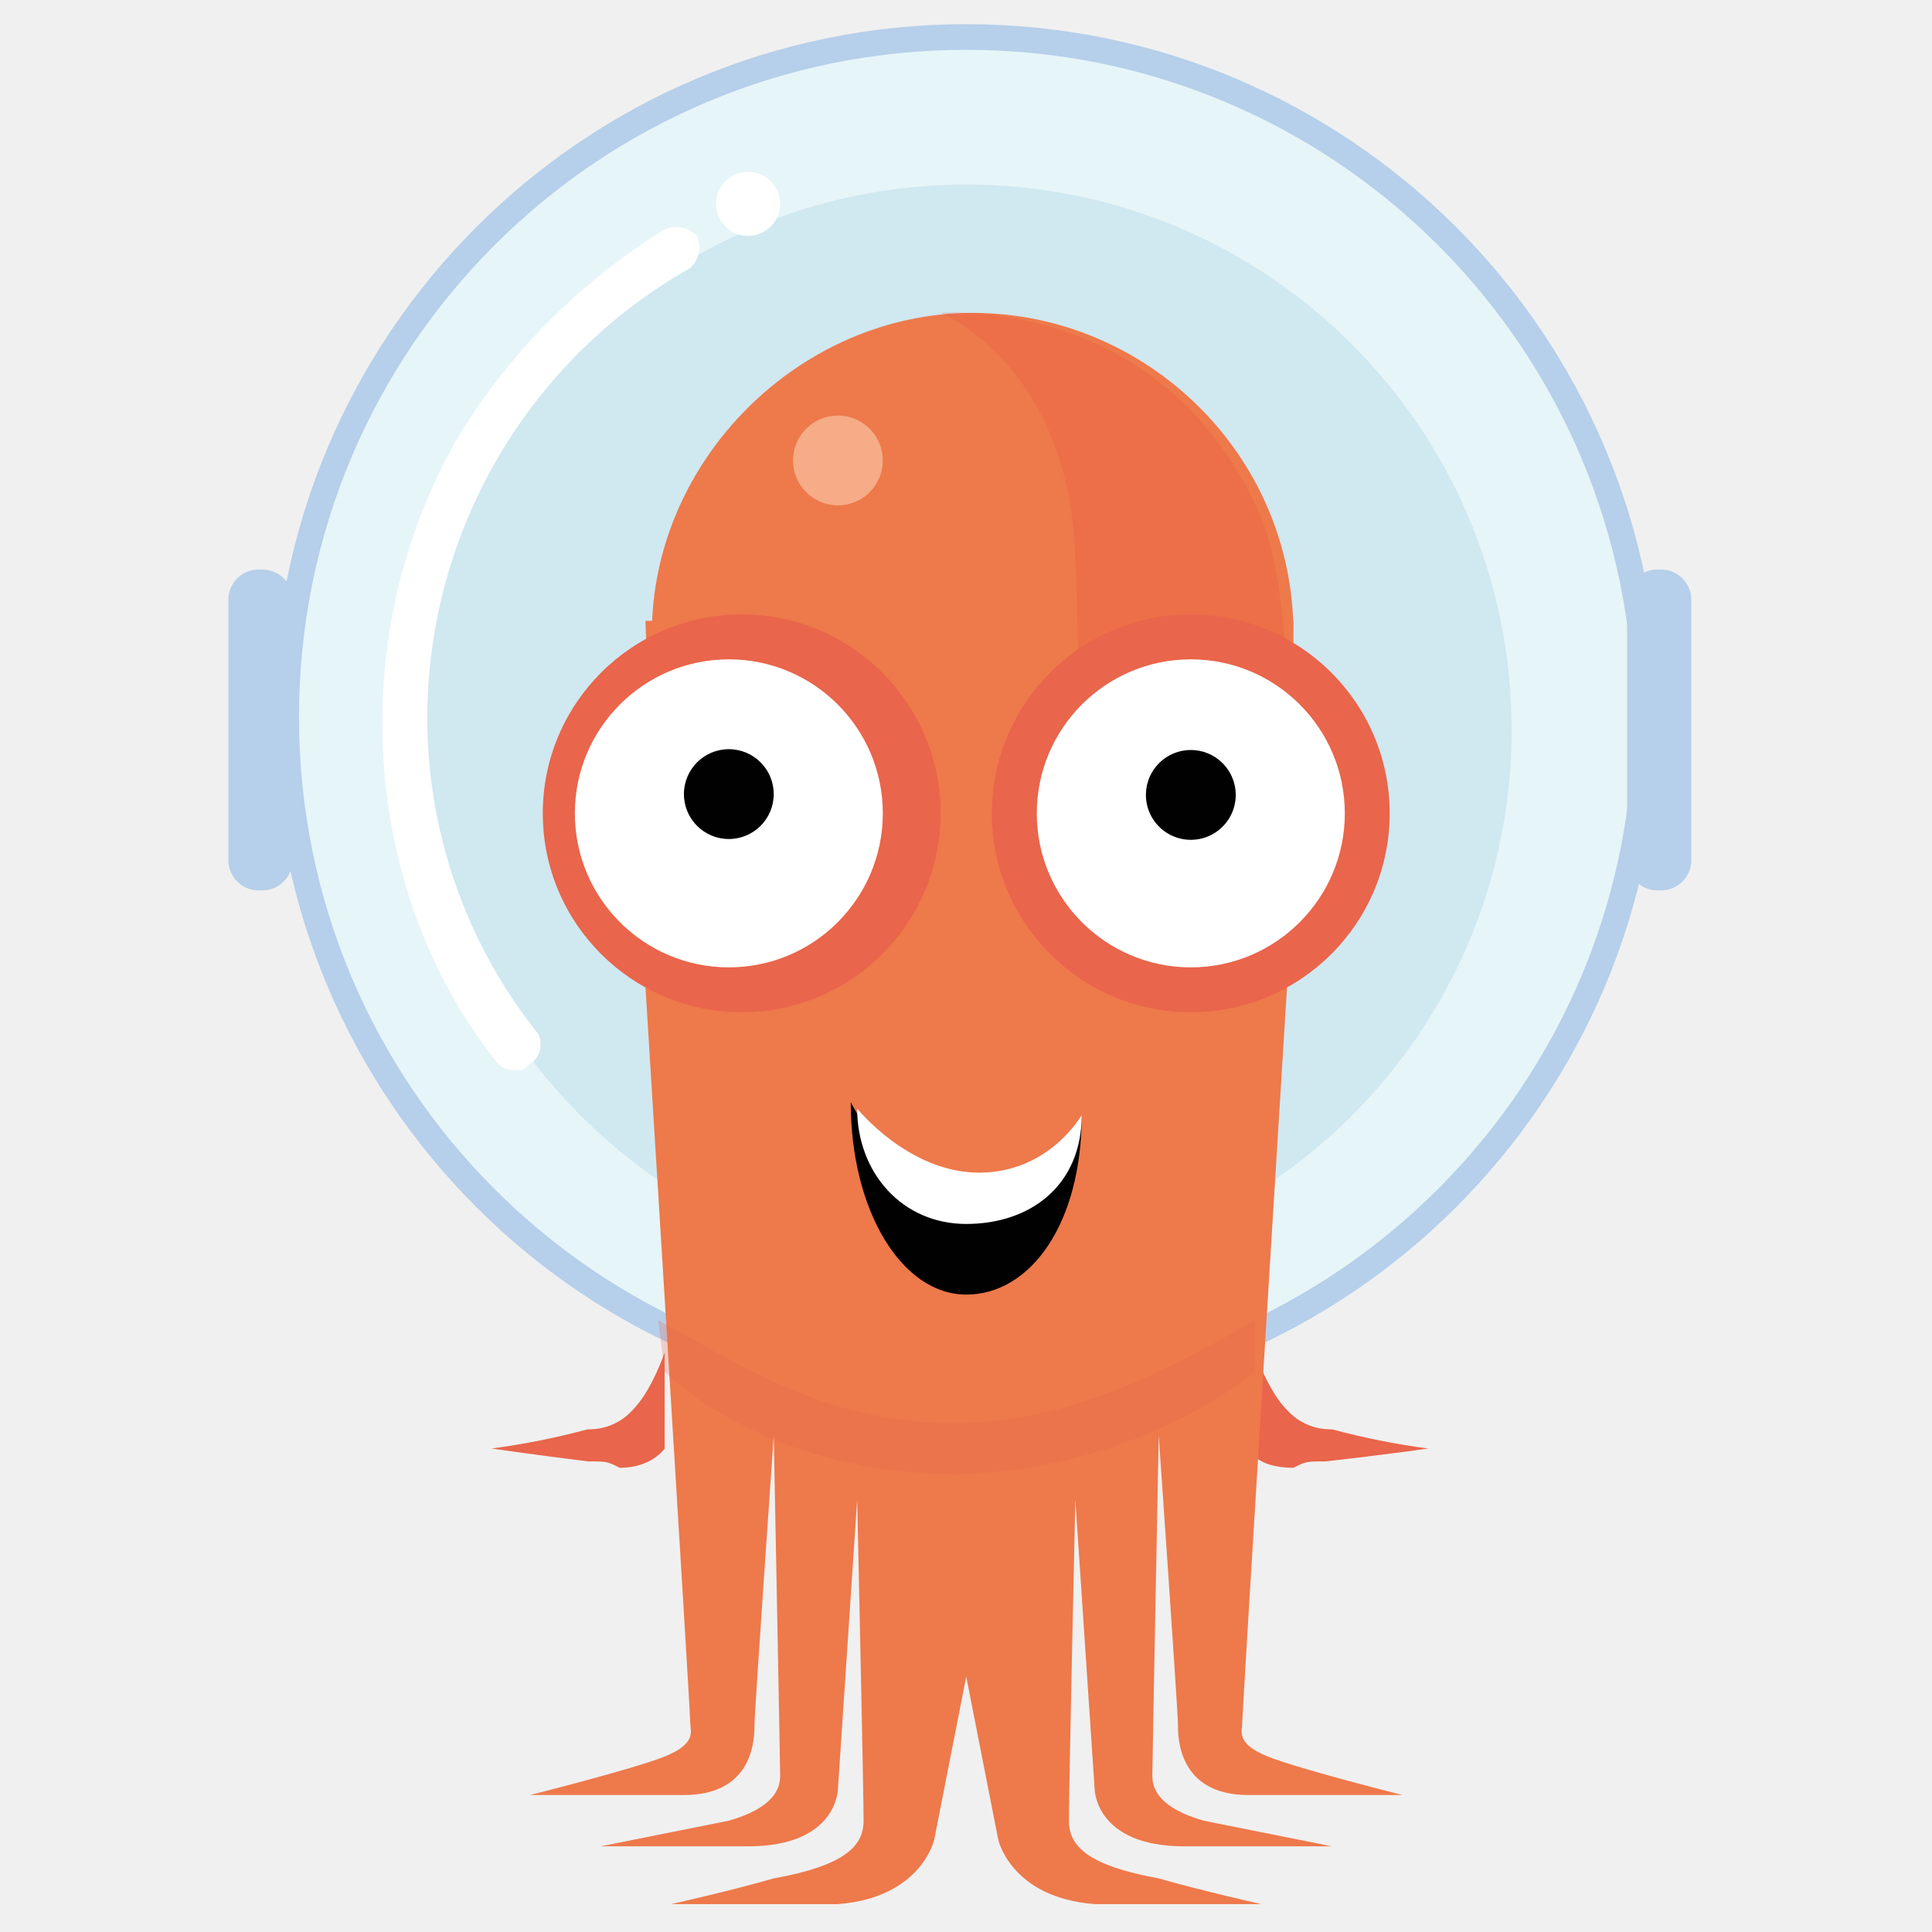
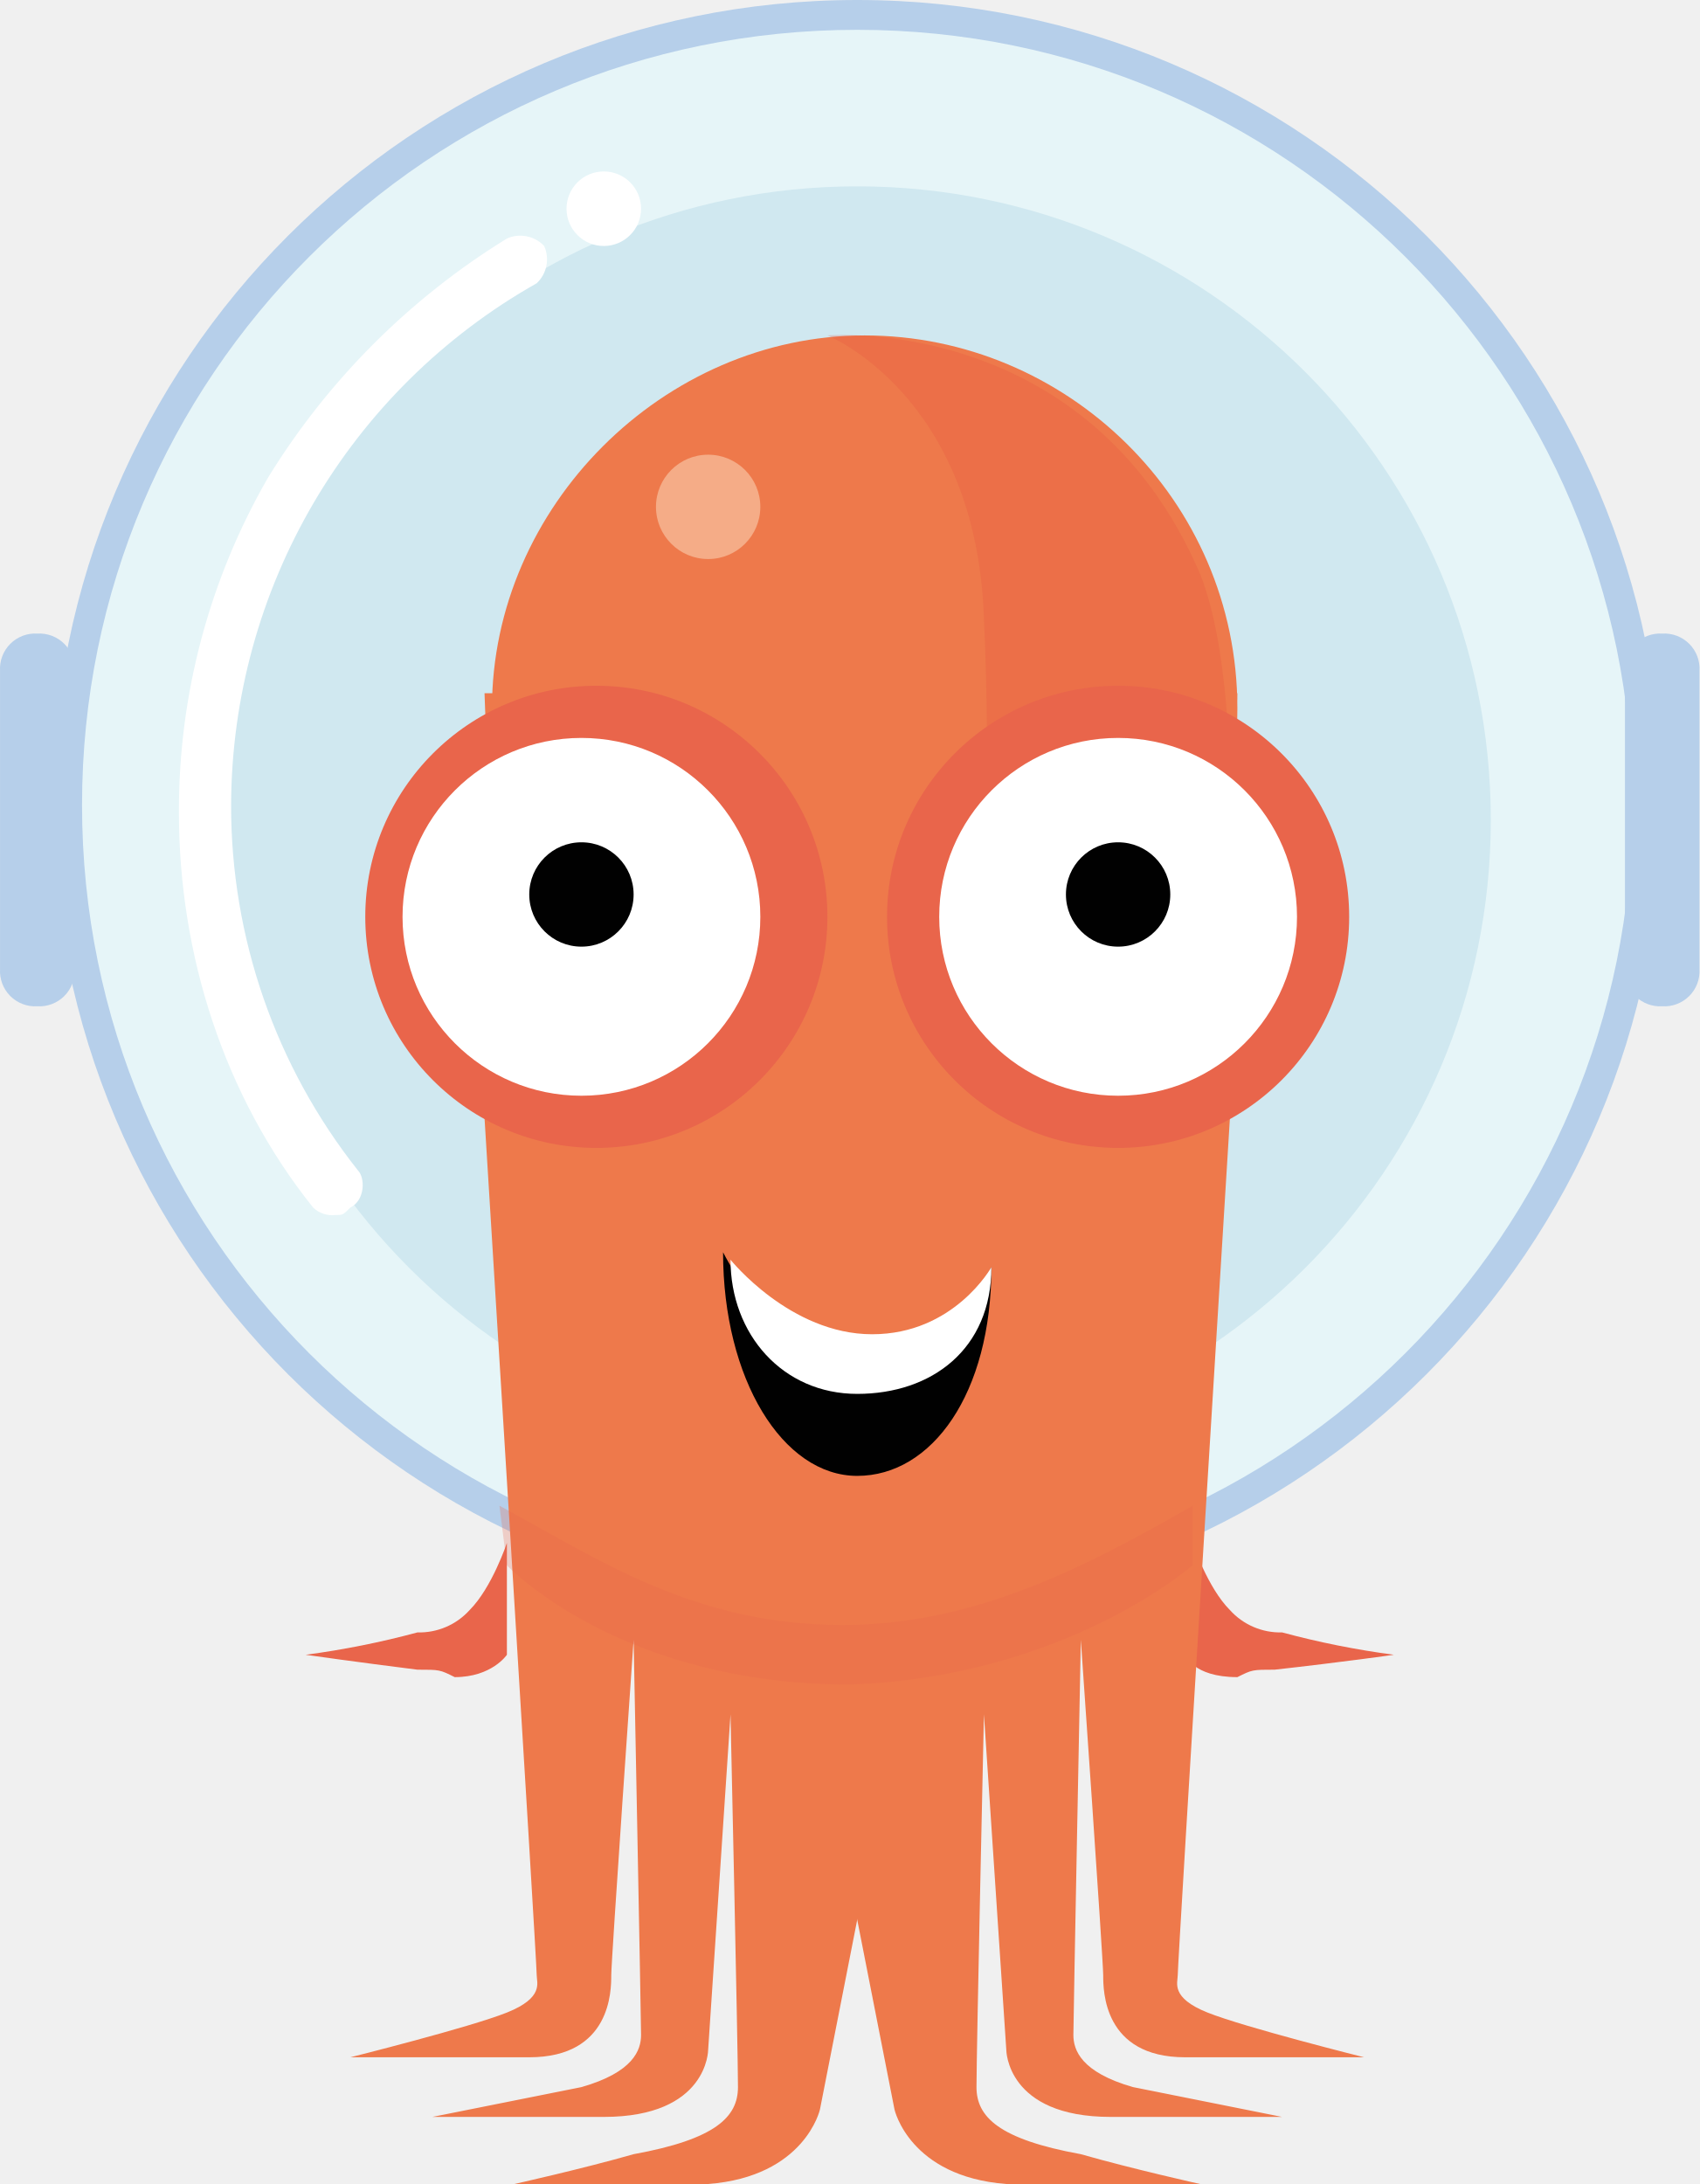
- <svg xmlns="http://www.w3.org/2000/svg" xmlns:xlink="http://www.w3.org/1999/xlink" viewBox="0 0 128 128">
+ <svg xmlns="http://www.w3.org/2000/svg" id="Layer_1" data-name="Layer 1" viewBox="42.55 4.5 272.61 350.3">
  <defs>
-     <clipPath id="argocd-original-e">
-       <path d="M42 41h44v51H42zm0 0" />
+     <clipPath id="clip-path">
+       <path d="m241.019 115.687-7.173 163.792H126.245l-5.978-163.792" style="fill:none" />
    </clipPath>
-     <clipPath id="argocd-original-d">
-       <path d="M0 0h128v128H0z" />
-     </clipPath>
-     <clipPath id="argocd-original-c">
-       <path d="M0 0h128v128H0z" />
-     </clipPath>
-     <clipPath id="argocd-original-f">
-       <path d="M85.695 41.133l-2.55 58.238H44.887l-2.125-58.238" />
-     </clipPath>
-     <clipPath id="argocd-original-b">
-       <path d="M0 0h128v128H0z" />
-     </clipPath>
-     <mask id="argocd-original-l">
-       <g filter="url(#argocd-original-a)">
-         <path d="M0 0h128v128H0z" fill-opacity=".251" />
-       </g>
-     </mask>
-     <mask id="argocd-original-h">
-       <g filter="url(#argocd-original-a)">
-         <path d="M0 0h128v128H0z" fill-opacity=".22" />
-       </g>
-     </mask>
-     <mask id="argocd-original-j">
-       <g filter="url(#argocd-original-a)">
-         <path d="M0 0h128v128H0z" fill-opacity=".502" />
-       </g>
-     </mask>
-     <g id="argocd-original-i" clip-path="url(#argocd-original-b)">
-       <path d="M58.488 30.508a2.974 2.974 0 11-5.948-.003 2.974 2.974 0 015.948.003zm0 0" fill="#fbdfc3" />
-     </g>
-     <g id="argocd-original-g" clip-path="url(#argocd-original-c)">
-       <path d="M84.422 65.363s2.55-22.531-.852-31.031C77.195 19.453 62.316 20.73 62.316 20.73s8.5 3.399 8.926 16.153c.426 8.926 0 22.105 0 22.105zm0 0" fill="#e34e3b" />
-     </g>
-     <g id="argocd-original-k" clip-path="url(#argocd-original-d)">
-       <path d="M83.145 90.867V87.47c-5.95 3.398-12.329 6.8-19.977 6.8-8.504 0-14.031-3.824-19.555-6.8l.422 3.398s6.38 6.805 19.555 6.805c12.328-.426 19.555-6.805 19.555-6.805zm0 0" fill="#e9654b" />
-     </g>
-     <filter id="argocd-original-a" filterUnits="objectBoundingBox" x="0%" y="0%" width="100%" height="100%">
-       <feColorMatrix in="SourceGraphic" values="0 0 0 0 1 0 0 0 0 1 0 0 0 0 1 0 0 0 1 0" />
-     </filter>
+     <style>.cls-2{fill:#e9654b}.cls-3{fill:#b6cfea}.cls-6{fill:#ee794b}.cls-12{fill:#010101}.cls-13{fill:#fff}</style>
  </defs>
-   <path d="M44.035 89.594s-.847 2.55-2.125 3.824a3.844 3.844 0 01-2.972 1.277 49.946 49.946 0 01-6.38 1.274s2.977.426 6.38.851c1.273 0 1.273 0 2.124.426 2.126 0 2.973-1.277 2.973-1.277zm39.11 0s.851 2.55 2.125 3.824a3.858 3.858 0 002.976 1.277 49.8 49.8 0 006.375 1.274s-2.973.426-6.8.851c-1.274 0-1.274 0-2.126.426-2.55 0-2.976-1.277-2.976-1.277zm0 0" fill="#e9654b" />
-   <path d="M109.926 47.508c0 25.355-20.555 45.91-45.91 45.91-25.356 0-45.91-20.555-45.91-45.91 0-25.352 20.554-45.906 45.91-45.906 25.355 0 45.91 20.554 45.91 45.906zm0 0" fill="#b6cfea" />
-   <path d="M108.227 47.508c0 24.418-19.793 44.21-44.211 44.21-24.414 0-44.207-19.792-44.207-44.21C19.809 23.094 39.602 3.3 64.016 3.3c24.418 0 44.21 19.793 44.21 44.207zm0 0" fill="#e6f5f8" />
-   <path d="M100.148 48.36c0 19.956-16.175 36.132-36.132 36.132-19.954 0-36.133-16.176-36.133-36.133 0-19.953 16.18-36.132 36.133-36.132 19.957 0 36.132 16.18 36.132 36.132zm0 0" fill="#d0e8f0" />
-   <path d="M42.762 65.363s2.976 48.035 2.976 48.887c0 .422.426 1.273-1.703 2.125-2.125.848-8.926 2.55-8.926 2.55h10.203c4.676 0 4.676-3.827 4.676-4.675 0-.852 1.274-19.129 1.274-19.129s.425 21.68.425 22.527c0 .852-.425 2.125-3.398 2.977-2.125.426-8.504 1.7-8.504 1.7h9.778c5.953 0 5.953-3.825 5.953-3.825l1.273-19.129s.426 19.129.426 21.254c0 1.7-1.274 2.977-5.953 3.824-2.973.852-6.801 1.703-6.801 1.703h11.055c5.523-.425 6.375-4.254 6.375-4.254l9.351-47.609zm0 0" fill="#ee794b" />
-   <path d="M85.27 65.363s-2.973 48.035-2.973 48.887c0 .422-.426 1.273 1.7 2.125 2.124.848 8.925 2.55 8.925 2.55H82.719c-4.676 0-4.676-3.827-4.676-4.675 0-.852-1.273-19.129-1.273-19.129s-.426 21.68-.426 22.527c0 .852.426 2.125 3.402 2.977l8.5 1.7H78.47c-5.95 0-5.95-3.825-5.95-3.825l-1.277-19.129s-.426 19.129-.426 21.254c0 1.7 1.278 2.977 5.954 3.824 2.976.852 6.8 1.703 6.8 1.703H72.52c-5.528-.425-6.38-4.254-6.38-4.254L56.79 74.29zm.425-23.379c0 11.903-9.777 21.254-21.254 21.254-11.476 0-21.254-9.777-21.254-21.254 0-11.476 9.778-21.254 21.254-21.254 11.477 0 21.254 9.352 21.254 21.254zm0 0" fill="#ee794b" />
-   <g clip-path="url(#argocd-original-e)">
-     <g clip-path="url(#argocd-original-f)">
-       <path d="M102.273 53.46c0 20.895-16.937 37.833-37.832 37.833-20.894 0-37.832-16.938-37.832-37.832 0-20.895 16.938-37.832 37.832-37.832 20.895 0 37.832 16.937 37.832 37.832zm0 0" fill="#ee794b" />
+   <path d="M123.854 251.982s-2.391 7.173-5.978 10.76a10.85 10.85 0 0 1-8.369 3.586 139 139 0 0 1-17.933 3.587s8.369 1.196 17.933 2.391c3.587 0 3.587 0 5.978 1.196 5.978 0 8.37-3.587 8.37-3.587Zm109.992 0s2.391 7.173 5.978 10.76a10.85 10.85 0 0 0 8.369 3.586 139 139 0 0 0 17.933 3.587s-8.369 1.196-19.129 2.391c-3.587 0-3.587 0-5.978 1.196-7.173 0-8.369-3.587-8.369-3.587Z" class="cls-2" />
+   <circle cx="180.046" cy="133.621" r="129.121" class="cls-3" />
+   <circle cx="180.046" cy="133.621" r="124.339" style="fill:#e6f5f8" />
+   <circle cx="180.046" cy="136.012" r="101.623" style="fill:#d0e8f0" />
+   <g id="Body">
+     <path d="M120.267 183.834s8.37 135.1 8.37 137.49c0 1.196 1.195 3.587-4.783 5.978s-25.107 7.173-25.107 7.173h28.694c13.151 0 13.151-10.76 13.151-13.15s3.587-53.801 3.587-53.801 1.195 60.974 1.195 63.365-1.195 5.978-9.564 8.369l-23.912 4.782h27.498c16.738 0 16.738-10.76 16.738-10.76l3.587-53.8s1.196 53.8 1.196 59.778c0 4.782-3.587 8.369-16.738 10.76-8.37 2.39-19.13 4.782-19.13 4.782h31.085c15.543-1.195 17.934-11.956 17.934-11.956l26.302-133.903Z" class="cls-6" />
+     <path d="M239.824 183.834s-8.37 135.1-8.37 137.49c0 1.196-1.195 3.587 4.783 5.978s25.107 7.173 25.107 7.173H232.65c-13.15 0-13.15-10.76-13.15-13.15s-3.588-53.801-3.588-53.801-1.195 60.974-1.195 63.365 1.195 5.978 9.564 8.369l23.912 4.782h-27.498c-16.738 0-16.738-10.76-16.738-10.76l-3.587-53.8s-1.195 53.8-1.195 59.778c0 4.782 3.586 8.369 16.737 10.76 8.37 2.39 19.13 4.782 19.13 4.782h-31.085c-15.543-1.195-17.934-11.956-17.934-11.956l-26.302-133.903Zm1.196-65.755c0 33.475-27.499 59.778-59.779 59.778s-59.778-27.498-59.778-59.778S148.961 58.3 181.241 58.3s59.778 26.303 59.778 59.779" class="cls-6" />
+     <circle cx="181.241" cy="150.359" r="106.405" class="cls-6" style="clip-path:url(#clip-path)" />
+     <g style="opacity:.22">
+       <path d="M237.433 183.834s7.173-63.364-2.392-87.276C217.108 54.714 175.263 58.3 175.263 58.3s23.912 9.565 25.107 45.432c1.196 25.107 0 62.169 0 62.169Z" style="fill:#e34e3b" />
    </g>
  </g>
-   <use xlink:href="#argocd-original-g" mask="url(#argocd-original-h)" />
-   <use xlink:href="#argocd-original-i" mask="url(#argocd-original-j)" />
-   <path d="M71.668 73.863c0 7.227-3.402 11.907-7.652 11.907s-7.653-5.528-7.653-12.754c0 0 3.403 6.8 8.078 6.8 4.676 0 7.227-5.953 7.227-5.953zm0 0" fill="#010101" />
-   <path d="M71.668 73.863c0 4.68-3.402 7.227-7.652 7.227s-7.227-3.399-7.227-7.649c0 0 3.402 4.25 8.078 4.25 4.676 0 6.801-3.828 6.801-3.828zm0 0" fill="#fff" />
-   <path d="M92.07 53.887c0 7.277-5.898 13.175-13.175 13.175-7.278 0-13.18-5.898-13.18-13.175 0-7.278 5.902-13.18 13.18-13.18 7.277 0 13.175 5.902 13.175 13.18zm-29.754 0c0 7.277-5.902 13.175-13.18 13.175-7.277 0-13.175-5.898-13.175-13.175 0-7.278 5.898-13.18 13.176-13.18 7.277 0 13.18 5.902 13.18 13.18zm0 0" fill="#e9654b" />
-   <path d="M89.098 53.887c0 5.633-4.57 10.203-10.203 10.203-5.633 0-10.204-4.57-10.204-10.203 0-5.637 4.57-10.203 10.204-10.203 5.632 0 10.203 4.566 10.203 10.203zm-30.61 0c0 5.633-4.566 10.203-10.199 10.203-5.637 0-10.203-4.57-10.203-10.203a10.201 10.201 0 0110.203-10.203c5.633 0 10.2 4.566 10.2 10.203zm0 0" fill="#fff" />
-   <path d="M51.262 52.61a2.975 2.975 0 11-5.95.003 2.975 2.975 0 015.95-.004zm30.609 0a2.976 2.976 0 11-5.951.001 2.976 2.976 0 015.951-.002zm0 0" fill="#010101" />
-   <path d="M17.258 58.988a2.005 2.005 0 01-2.125-2.125V39.86a2.008 2.008 0 01.582-1.543 2.008 2.008 0 011.543-.582 2.005 2.005 0 012.125 2.125v17.004c.035.57-.18 1.133-.586 1.54a2.008 2.008 0 01-1.54.585zm92.668 0a2.003 2.003 0 01-1.54-.586 2.008 2.008 0 01-.585-1.539V39.86a2.011 2.011 0 01.586-1.543 2 2 0 011.539-.582 2 2 0 011.539.582c.41.407.62.97.586 1.543v17.004a1.994 1.994 0 01-.586 1.54 2.003 2.003 0 01-1.54.585zm0 0" fill="#b6cfea" />
-   <path d="M51.688 13.504a2.125 2.125 0 11-4.25 0 2.125 2.125 0 014.25 0zM34.262 70.89a1.559 1.559 0 01-1.278-.425c-5.101-6.375-7.652-14.453-7.652-22.531a37.933 37.933 0 015.102-19.13 41.641 41.641 0 0113.601-13.6 1.873 1.873 0 012.13.425 1.874 1.874 0 01-.427 2.125 34.305 34.305 0 00-17.43 29.754 33.487 33.487 0 007.227 20.832c.426.426.426 1.7-.426 2.125-.425.426-.425.426-.847.426zm0 0" fill="#fff" />
-   <use xlink:href="#argocd-original-k" mask="url(#argocd-original-l)" />
+   <g id="Face">
+     <g style="opacity:.5">
+       <circle cx="156.134" cy="85.798" r="8.369" style="fill:#fbdfc3" />
+     </g>
+     <path d="M201.566 207.746c0 20.324-9.565 33.475-21.52 33.475s-21.52-15.542-21.52-35.866c0 0 9.564 19.129 22.715 19.129s20.325-16.738 20.325-16.738" class="cls-12" />
+     <path d="M201.566 207.746c0 13.15-9.565 20.324-21.52 20.324s-20.325-9.564-20.325-21.52c0 0 9.565 11.956 22.716 11.956s19.129-10.76 19.129-10.76" class="cls-13" />
+     <circle cx="221.89" cy="151.554" r="37.062" class="cls-2" />
+     <circle cx="138.201" cy="151.554" r="37.062" class="cls-2" />
+     <circle cx="221.89" cy="151.554" r="28.694" class="cls-13" />
+     <circle cx="135.81" cy="151.554" r="28.694" class="cls-13" />
+     <circle cx="135.81" cy="147.968" r="8.369" class="cls-12" />
+     <circle cx="221.89" cy="147.968" r="8.369" class="cls-12" />
+   </g>
+   <path d="M48.534 165.901a5.648 5.648 0 0 1-5.978-5.978v-47.822a5.648 5.648 0 0 1 5.978-5.978 5.648 5.648 0 0 1 5.977 5.978v47.822a5.648 5.648 0 0 1-5.977 5.978m260.632 0a5.648 5.648 0 0 1-5.977-5.978v-47.822a5.648 5.648 0 0 1 5.977-5.978 5.648 5.648 0 0 1 5.978 5.978v47.822a5.648 5.648 0 0 1-5.978 5.978" class="cls-3" />
+   <circle cx="139.396" cy="37.976" r="5.978" class="cls-13" />
+   <path d="M96.356 199.377a4.4 4.4 0 0 1-3.587-1.196c-14.346-17.933-21.52-40.649-21.52-63.365a106.7 106.7 0 0 1 14.347-53.8 117 117 0 0 1 38.258-38.258 5.26 5.26 0 0 1 5.978 1.196 5.26 5.26 0 0 1-1.196 5.977 96.5 96.5 0 0 0-49.018 83.69 94.22 94.22 0 0 0 20.325 58.582c1.195 1.196 1.195 4.783-1.196 5.978-1.195 1.196-1.195 1.196-2.39 1.196" class="cls-13" />
+   <path d="M233.846 255.568v-9.564c-16.738 9.564-34.671 19.129-56.192 19.129-23.91 0-39.453-10.76-54.995-19.13l1.195 9.565s17.934 19.13 54.996 19.13c34.671-1.196 54.996-19.13 54.996-19.13" class="cls-2" style="opacity:.25" />
</svg>
